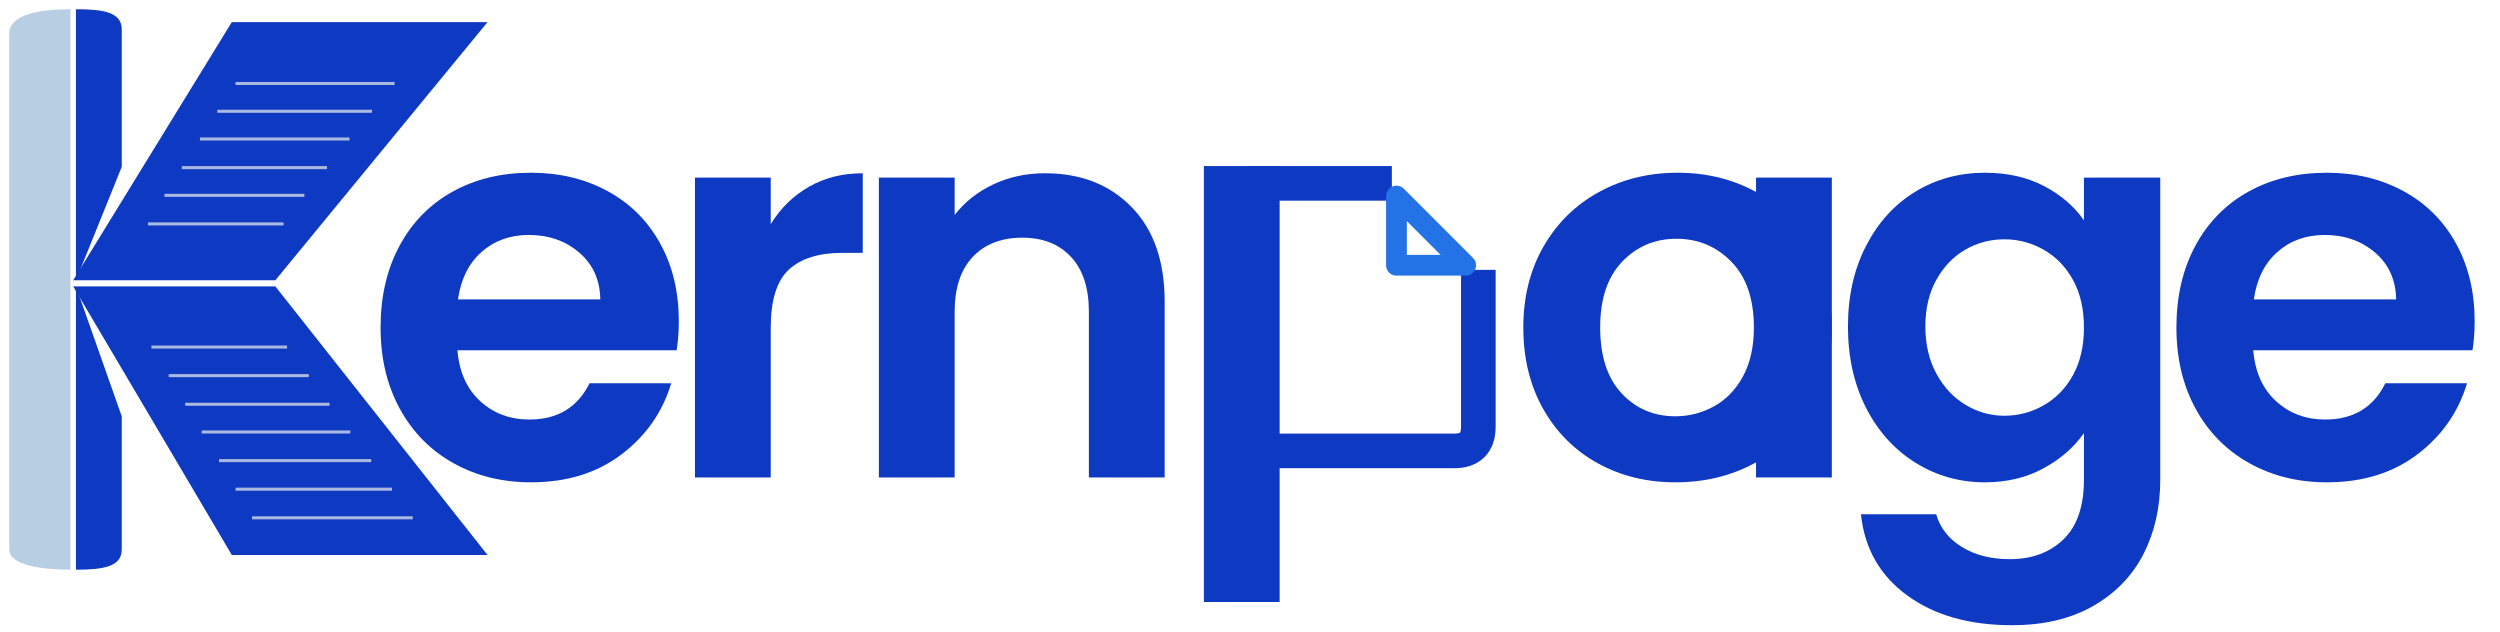
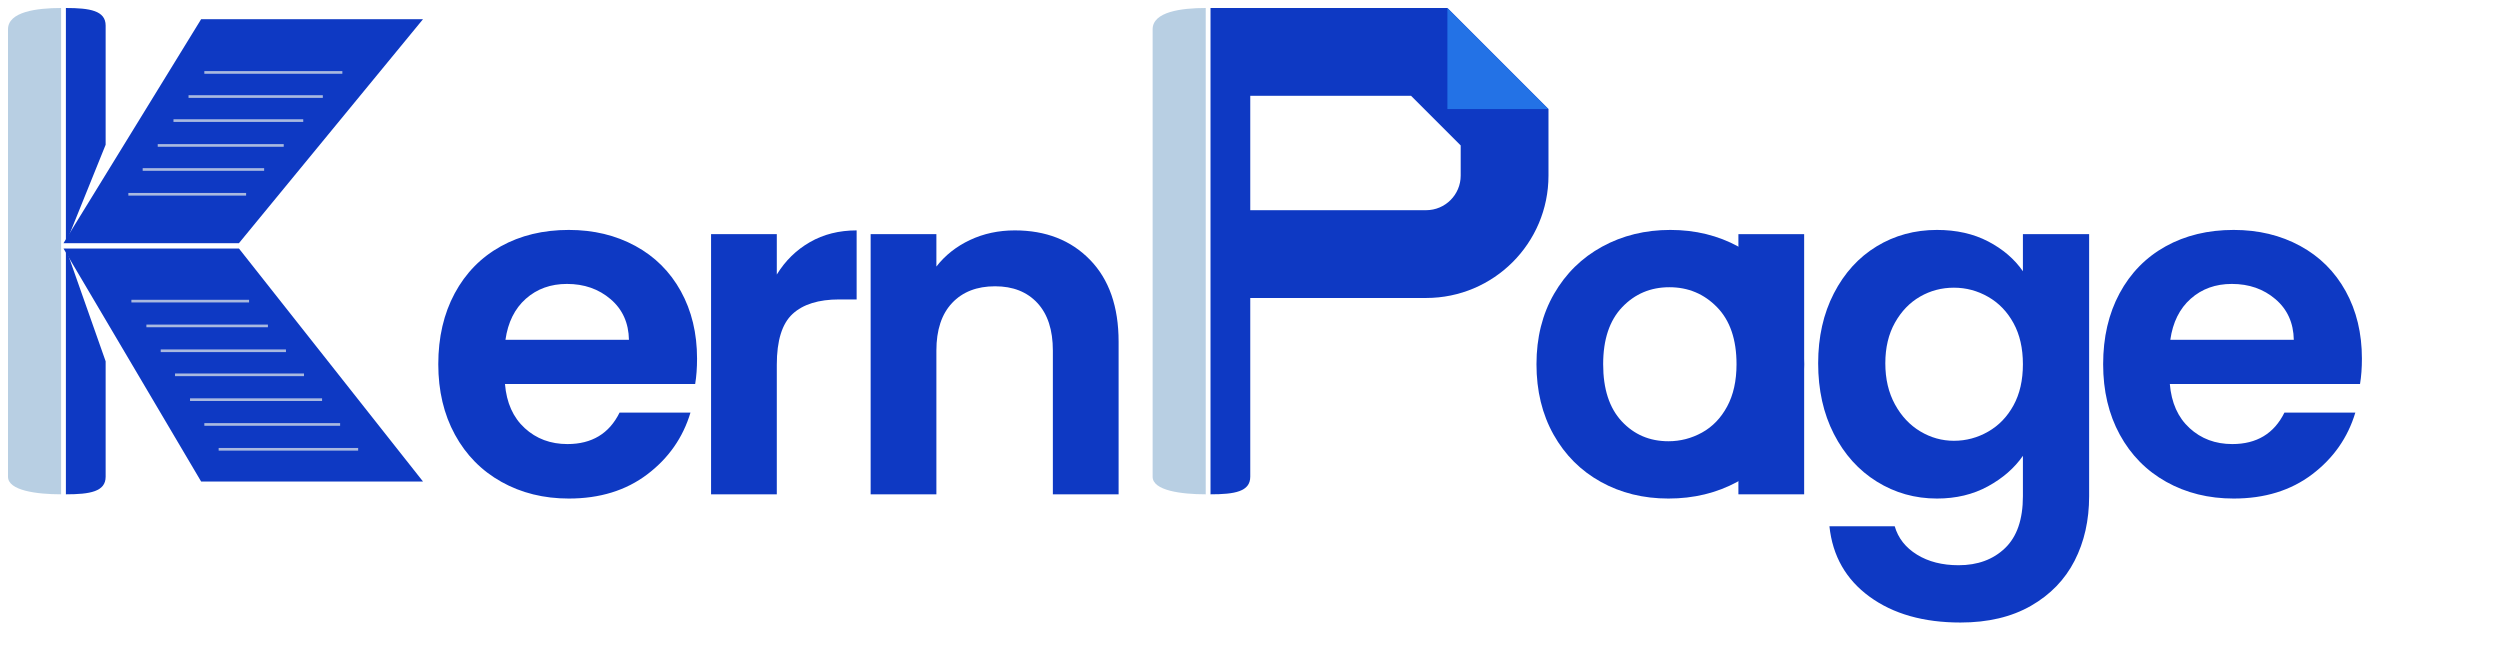
- <svg xmlns="http://www.w3.org/2000/svg" viewBox="103 211 1083.886 274">
+ <svg xmlns="http://www.w3.org/2000/svg" viewBox="103 211 1249.19 329.50">
  <g transform="translate(107,215) scale(0.26586) translate(-341,-245)">
    <path fill="#B8CFE3" d="M341,285C341,252 395,245 440.8,245V1159C395,1159 341,1152 341,1126Z" />
    <path fill="#0E39C3" d="M449.8,245C495,245 524.5,250 524.5,278V502L449.8,687Z" />
    <path fill="#0E39C3" d="M449.8,697L524.5,909V1126C524.5,1154 495,1159 449.8,1159Z" />
    <path fill="#0E39C3" d="M704,266H1121L775,687H445.3Z" />
    <path fill="#0E39C3" d="M445.3,697H775L1121,1135H704Z" />
    <path fill="none" stroke="#A9B9DF" stroke-width="5" d="M710.0,366.1H969.4M680.3,411.4H932.7M652.0,456.6H895.9M622.4,503.3H859.2M594.1,548.5H822.4M567.2,595.1H788.5M572.9,795.9H794.1M601.1,842.5H829.5M628.0,889.2H863.4M654.9,934.4H897.3M683.1,981.1H931.3M710.0,1027.7H965.2M736.9,1074.4H999.1" />
  </g>
-   <path fill="#0E39C3" d="M396.36 362.86H301.32Q302.49 376.94 311.18 384.91Q319.86 392.89 332.53 392.89Q350.83 392.89 358.58 377.17H394.01Q388.38 395.94 372.42 408.03Q356.47 420.11 333.23 420.11Q314.46 420.11 299.56 411.78Q284.66 403.45 276.33 388.2Q268 372.95 268 353Q268 332.82 276.21 317.57Q284.43 302.31 299.21 294.1Q313.99 285.89 333.23 285.89Q351.77 285.89 366.44 293.87Q381.1 301.84 389.2 316.51Q397.3 331.18 397.3 350.18Q397.3 357.22 396.36 362.86ZM363.27 340.8Q363.04 328.13 354.12 320.5Q345.2 312.87 332.3 312.87Q320.09 312.87 311.76 320.27Q303.43 327.66 301.56 340.8Z" />
-   <path fill="#0E39C3" d="M477.04 286.12V320.62H468.36Q452.87 320.62 445.01 327.89Q437.15 335.17 437.15 353.23V418H404.3V288H437.15V308.18Q443.48 297.86 453.69 291.99Q463.9 286.12 477.04 286.12Z" />
-   <path fill="#0E39C3" d="M607.94 341.74V418H575.09V346.19Q575.09 330.71 567.34 322.38Q559.6 314.05 546.22 314.05Q532.61 314.05 524.75 322.38Q516.89 330.71 516.89 346.19V418H484.04V288H516.89V304.19Q523.46 295.74 533.67 290.93Q543.88 286.12 556.08 286.12Q579.31 286.12 593.62 300.79Q607.94 315.45 607.94 341.74Z" />
-   <path fill="#0E39C3" d="M624.94,283H657.79V472H624.94Z" />
-   <path fill="none" stroke="#0E39C3" stroke-width="15" stroke-linejoin="round" d="M643.94,290.5H706.44M743.94,328V396Q743.94,406.5 733.44,406.5H652.79" />
-   <path fill="none" stroke="#2372E6" stroke-width="9" stroke-linejoin="round" d="M708.44,296V326H738.44Z" />
-   <path fill="#0E39C3" d="M763.44 353Q763.44 333.05 772.24 317.8Q781.04 302.55 796.29 294.22Q811.54 285.89 830.32 285.89Q849.09 285.89 864.34 294.22Q879.59 302.55 888.39 317.8Q897.19 333.05 897.19 353Q897.19 372.95 888.16 388.2Q879.12 403.45 863.75 411.78Q848.38 420.11 829.38 420.11Q810.6 420.11 795.59 411.78Q780.57 403.45 772 388.2Q763.44 372.95 763.44 353ZM863.4 353Q863.4 334.46 853.66 324.49Q843.93 314.52 829.85 314.52Q815.77 314.52 806.26 324.49Q796.76 334.46 796.76 353Q796.76 371.54 806.03 381.51Q815.3 391.48 829.38 391.48Q838.29 391.48 846.16 387.14Q854.02 382.8 858.71 374.12Q863.4 365.44 863.4 353Z" />
-   <path fill="#0E39C3" d="M864.34,288H897.19V418H864.34Z" />
-   <path fill="#0E39C3" d="M1006.5 306.54V288H1039.59V418.94Q1039.59 437.01 1032.32 451.2Q1025.04 465.4 1010.49 473.73Q995.94 482.06 975.29 482.06Q947.6 482.06 929.89 469.16Q912.17 456.25 909.82 433.96H942.44Q945.02 442.87 953.59 448.15Q962.15 453.43 974.36 453.43Q988.67 453.43 997.59 444.87Q1006.5 436.3 1006.5 418.94V398.76Q1000.17 407.91 989.02 414.01Q977.88 420.11 963.56 420.11Q947.14 420.11 933.53 411.66Q919.92 403.22 912.05 387.85Q904.19 372.48 904.19 352.53Q904.19 332.82 912.05 317.57Q919.92 302.31 933.41 294.1Q946.9 285.89 963.56 285.89Q978.11 285.89 989.14 291.64Q1000.17 297.39 1006.5 306.54ZM972.01 314.75Q962.86 314.75 955.11 319.21Q947.37 323.67 942.56 332.23Q937.75 340.8 937.75 352.53Q937.75 364.26 942.56 373.06Q947.37 381.86 955.23 386.56Q963.09 391.25 972.01 391.25Q981.16 391.25 989.14 386.67Q997.12 382.1 1001.81 373.53Q1006.5 364.97 1006.5 353Q1006.5 341.03 1001.81 332.47Q997.12 323.9 989.14 319.33Q981.16 314.75 972.01 314.75Z" />
-   <path fill="#0E39C3" d="M1174.95 362.86H1079.91Q1081.08 376.94 1089.77 384.91Q1098.45 392.89 1111.12 392.89Q1129.42 392.89 1137.17 377.17H1172.6Q1166.97 395.94 1151.01 408.03Q1135.06 420.11 1111.82 420.11Q1093.05 420.11 1078.15 411.78Q1063.25 403.45 1054.92 388.2Q1046.59 372.95 1046.59 353Q1046.59 332.82 1054.8 317.57Q1063.02 302.31 1077.8 294.1Q1092.58 285.89 1111.82 285.89Q1130.36 285.89 1145.03 293.87Q1159.69 301.84 1167.79 316.51Q1175.89 331.18 1175.89 350.18Q1175.89 357.22 1174.95 362.86ZM1141.86 340.8Q1141.63 328.13 1132.71 320.5Q1123.79 312.87 1110.89 312.87Q1098.68 312.87 1090.35 320.27Q1082.02 327.66 1080.15 340.8Z" />
+   <g transform="translate(54,40.00)">
+     <path fill="#0E39C3" d="M396.36 362.86H301.32Q302.49 376.94 311.18 384.91Q319.86 392.89 332.53 392.89Q350.83 392.89 358.58 377.17H394.01Q388.38 395.94 372.42 408.03Q356.47 420.11 333.23 420.11Q314.46 420.11 299.56 411.78Q284.66 403.45 276.33 388.2Q268 372.95 268 353Q268 332.82 276.21 317.57Q284.43 302.31 299.21 294.1Q313.99 285.89 333.23 285.89Q351.77 285.89 366.44 293.87Q381.1 301.84 389.2 316.51Q397.3 331.18 397.3 350.18Q397.3 357.22 396.36 362.86ZM363.27 340.8Q363.04 328.13 354.12 320.5Q345.2 312.87 332.3 312.87Q320.09 312.87 311.76 320.27Q303.43 327.66 301.56 340.8Z" />
+     <path fill="#0E39C3" d="M477.04 286.12V320.62H468.36Q452.87 320.62 445.01 327.89Q437.15 335.17 437.15 353.23V418H404.3V288H437.15V308.18Q443.48 297.86 453.69 291.99Q463.9 286.12 477.04 286.12Z" />
+     <path fill="#0E39C3" d="M607.94 341.74V418H575.09V346.19Q575.09 330.71 567.34 322.38Q559.6 314.05 546.22 314.05Q532.61 314.05 524.75 322.38Q516.89 330.71 516.89 346.19V418H484.04V288H516.89V304.19Q523.46 295.74 533.67 290.93Q543.88 286.12 556.08 286.12Q579.31 286.12 593.62 300.79Q607.94 315.45 607.94 341.74Z" />
+   </g>
+   <g transform="translate(678.94,215) scale(0.26586) translate(-341,-245)">
+     <path fill="#B8CFE3" d="M341,285C341,252 395,245 440.8,245V1159C395,1159 341,1152 341,1126Z" />
+     <path fill="#0E39C3" fill-rule="evenodd" d="M449.8,245H895L1085,435V560A230,230 0 0 1 855,790H524.5V1126C524.5,1154 495,1159 449.8,1159Z M524.5,410H826.7L920,503.3V560A65,65 0 0 1 855,625H524.5Z" />
+     <path fill="#2372E6" d="M895,245V435H1085Z" />
+   </g>
+   <g transform="translate(107.30,40.00)">
+     <path fill="#0E39C3" d="M763.44 353Q763.44 333.05 772.24 317.8Q781.04 302.55 796.29 294.22Q811.54 285.89 830.32 285.89Q849.09 285.89 864.34 294.22Q879.59 302.55 888.39 317.8Q897.19 333.05 897.19 353Q897.19 372.95 888.16 388.2Q879.12 403.45 863.75 411.78Q848.38 420.11 829.38 420.11Q810.6 420.11 795.59 411.78Q780.57 403.45 772 388.2Q763.44 372.95 763.44 353ZM863.4 353Q863.4 334.46 853.66 324.49Q843.93 314.52 829.85 314.52Q815.77 314.52 806.26 324.49Q796.76 334.46 796.76 353Q796.76 371.54 806.03 381.51Q815.3 391.48 829.38 391.48Q838.29 391.48 846.16 387.14Q854.02 382.8 858.71 374.12Q863.4 365.44 863.4 353Z" />
+     <path fill="#0E39C3" d="M864.34,288H897.19V418H864.34Z" />
+     <path fill="#0E39C3" d="M1006.5 306.54V288H1039.59V418.94Q1039.59 437.01 1032.32 451.2Q1025.04 465.4 1010.49 473.73Q995.94 482.06 975.29 482.06Q947.6 482.06 929.89 469.16Q912.17 456.25 909.82 433.96H942.44Q945.02 442.87 953.59 448.15Q962.15 453.43 974.36 453.43Q988.67 453.43 997.59 444.87Q1006.5 436.3 1006.5 418.94V398.76Q1000.17 407.91 989.02 414.01Q977.88 420.11 963.56 420.11Q947.14 420.11 933.53 411.66Q919.92 403.22 912.05 387.85Q904.19 372.48 904.19 352.53Q904.19 332.82 912.05 317.57Q919.92 302.31 933.41 294.1Q946.9 285.89 963.56 285.89Q978.11 285.89 989.14 291.64Q1000.17 297.39 1006.5 306.54ZM972.01 314.75Q962.86 314.75 955.11 319.21Q947.37 323.67 942.56 332.23Q937.75 340.8 937.75 352.53Q937.75 364.26 942.56 373.06Q947.37 381.86 955.23 386.56Q963.09 391.25 972.01 391.25Q981.16 391.25 989.14 386.67Q997.12 382.1 1001.81 373.53Q1006.5 364.97 1006.5 353Q1006.5 341.03 1001.81 332.47Q997.12 323.9 989.14 319.33Q981.16 314.75 972.01 314.75Z" />
+     <path fill="#0E39C3" d="M1174.95 362.86H1079.91Q1081.08 376.94 1089.77 384.91Q1098.45 392.89 1111.12 392.89Q1129.42 392.89 1137.17 377.17H1172.6Q1166.97 395.94 1151.01 408.03Q1135.06 420.11 1111.82 420.11Q1093.05 420.11 1078.15 411.78Q1063.25 403.45 1054.92 388.2Q1046.59 372.95 1046.59 353Q1046.59 332.82 1054.8 317.57Q1063.02 302.31 1077.8 294.1Q1092.58 285.89 1111.82 285.89Q1130.36 285.89 1145.03 293.87Q1159.69 301.84 1167.79 316.51Q1175.89 331.18 1175.89 350.18Q1175.89 357.22 1174.95 362.86ZM1141.86 340.8Q1141.63 328.13 1132.71 320.5Q1123.79 312.87 1110.89 312.87Q1098.68 312.87 1090.35 320.27Q1082.02 327.66 1080.15 340.8Z" />
+   </g>
</svg>
